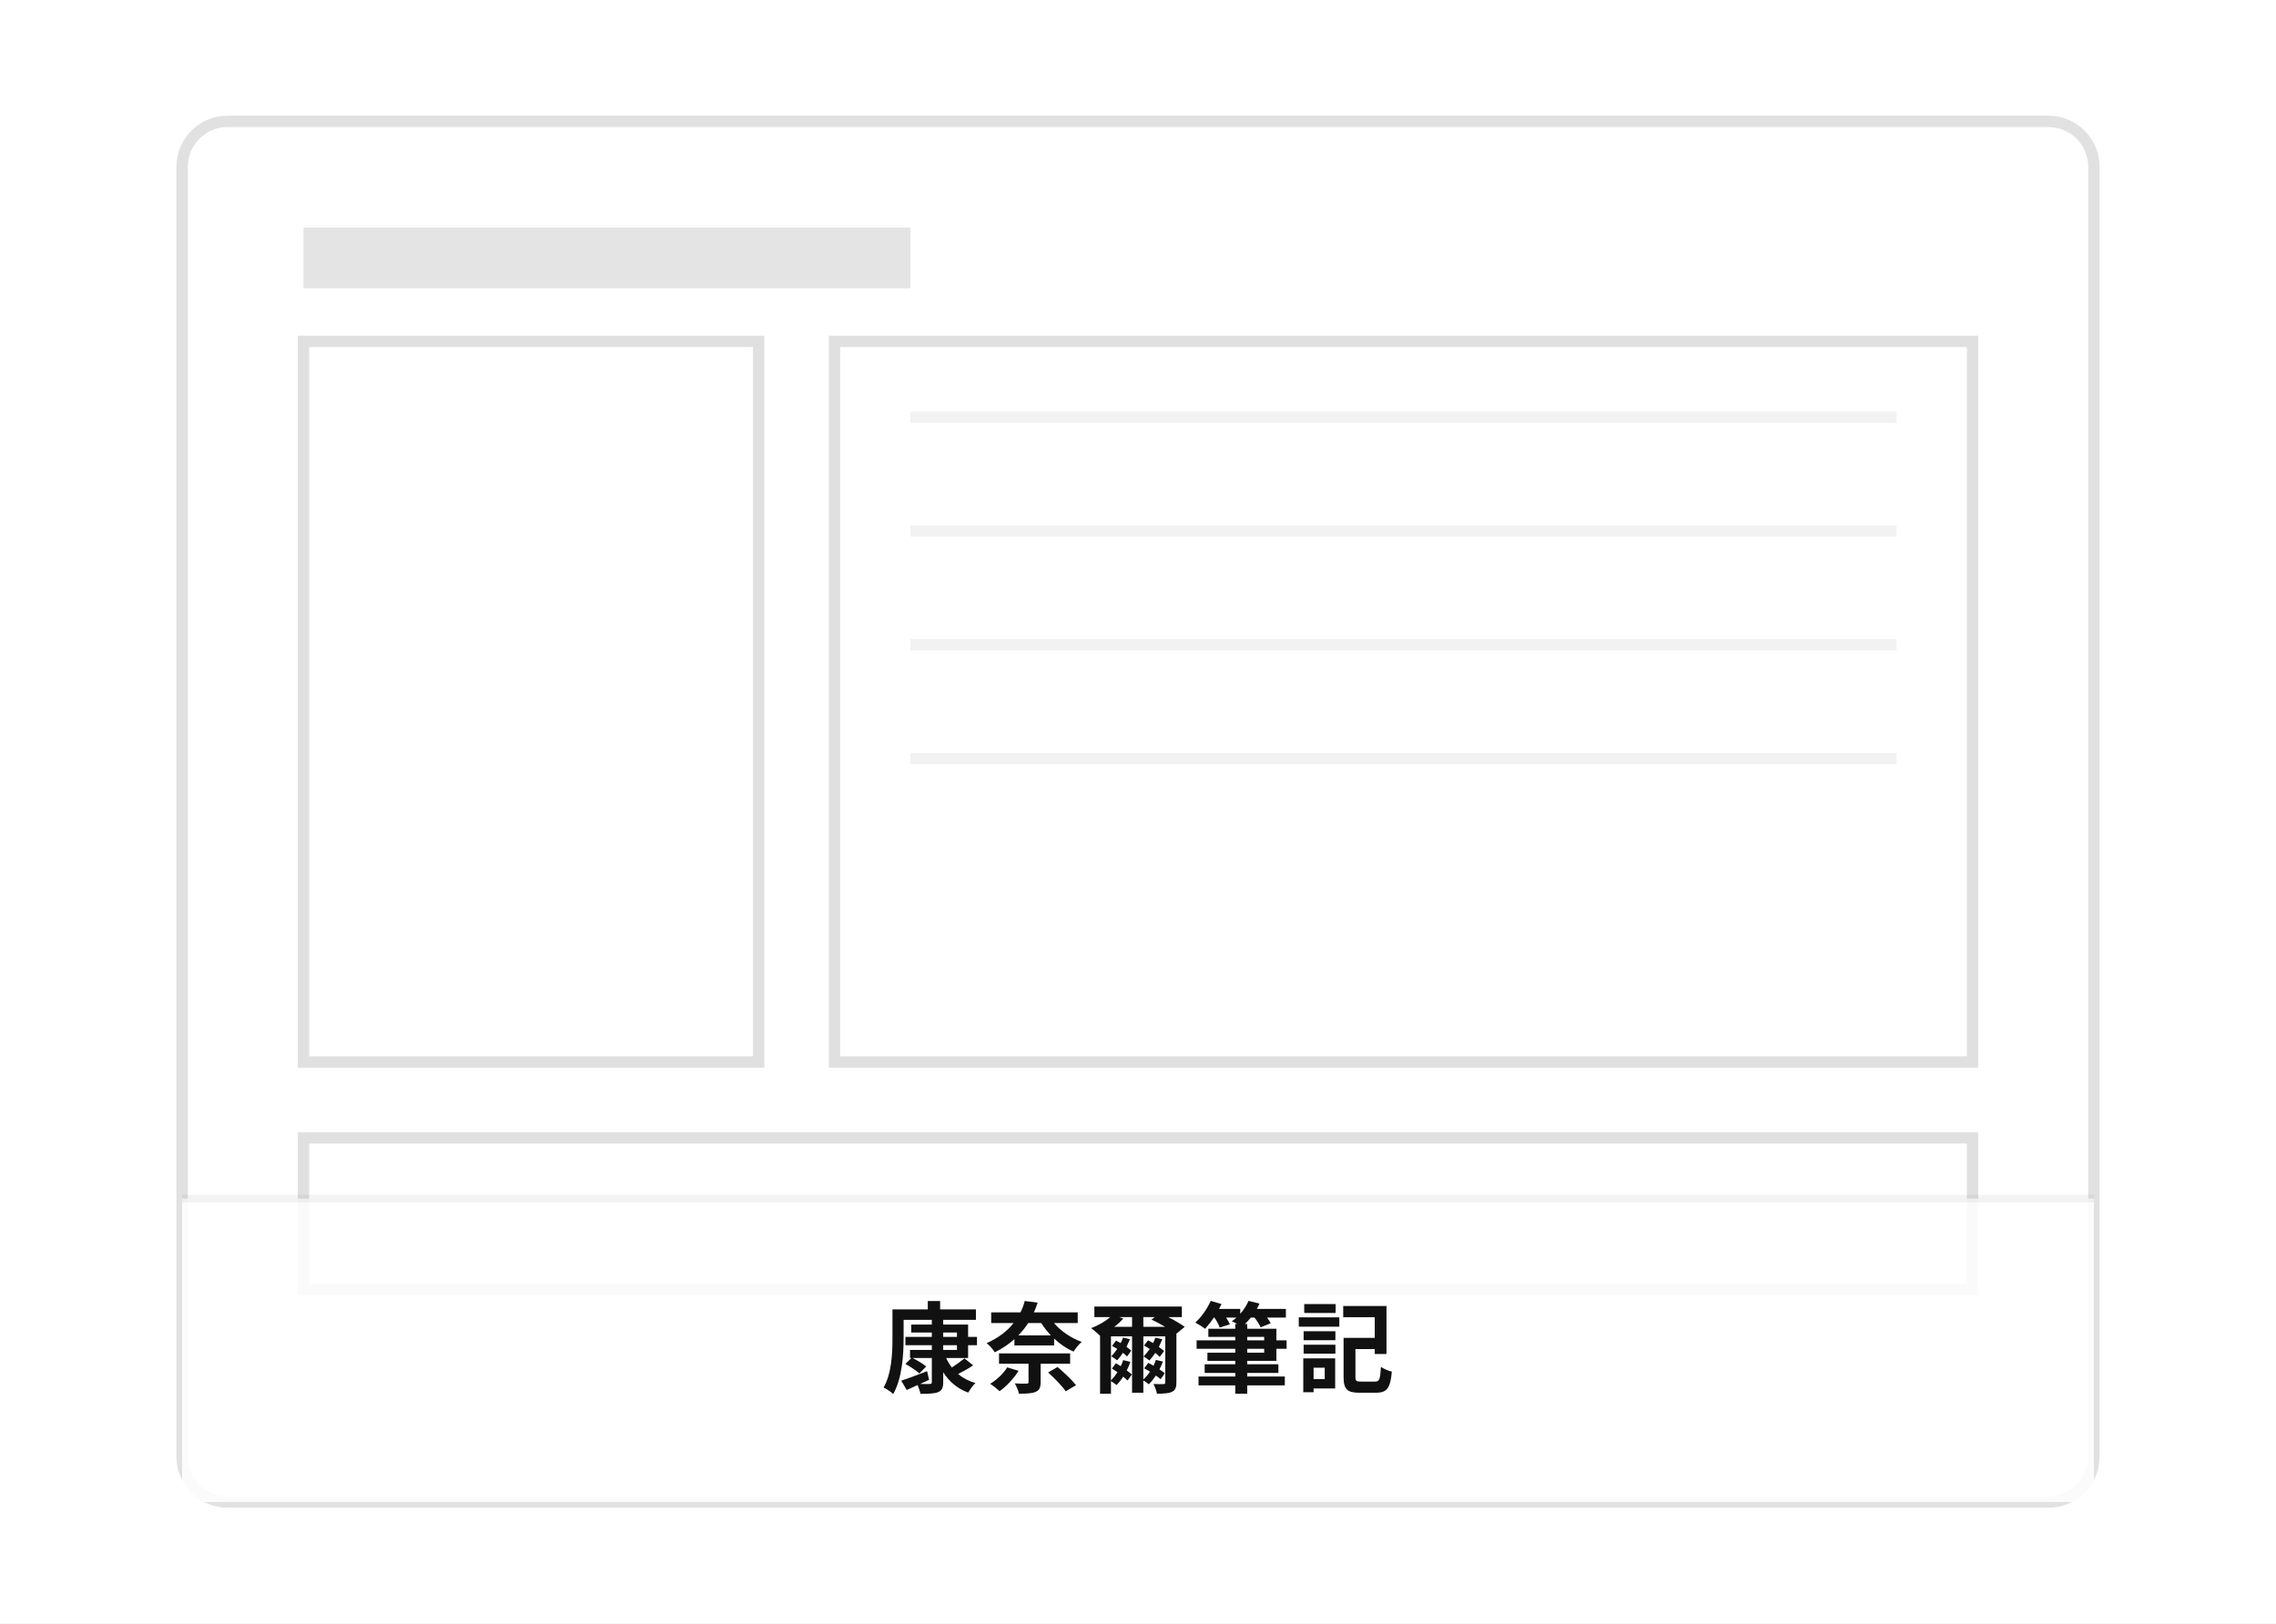
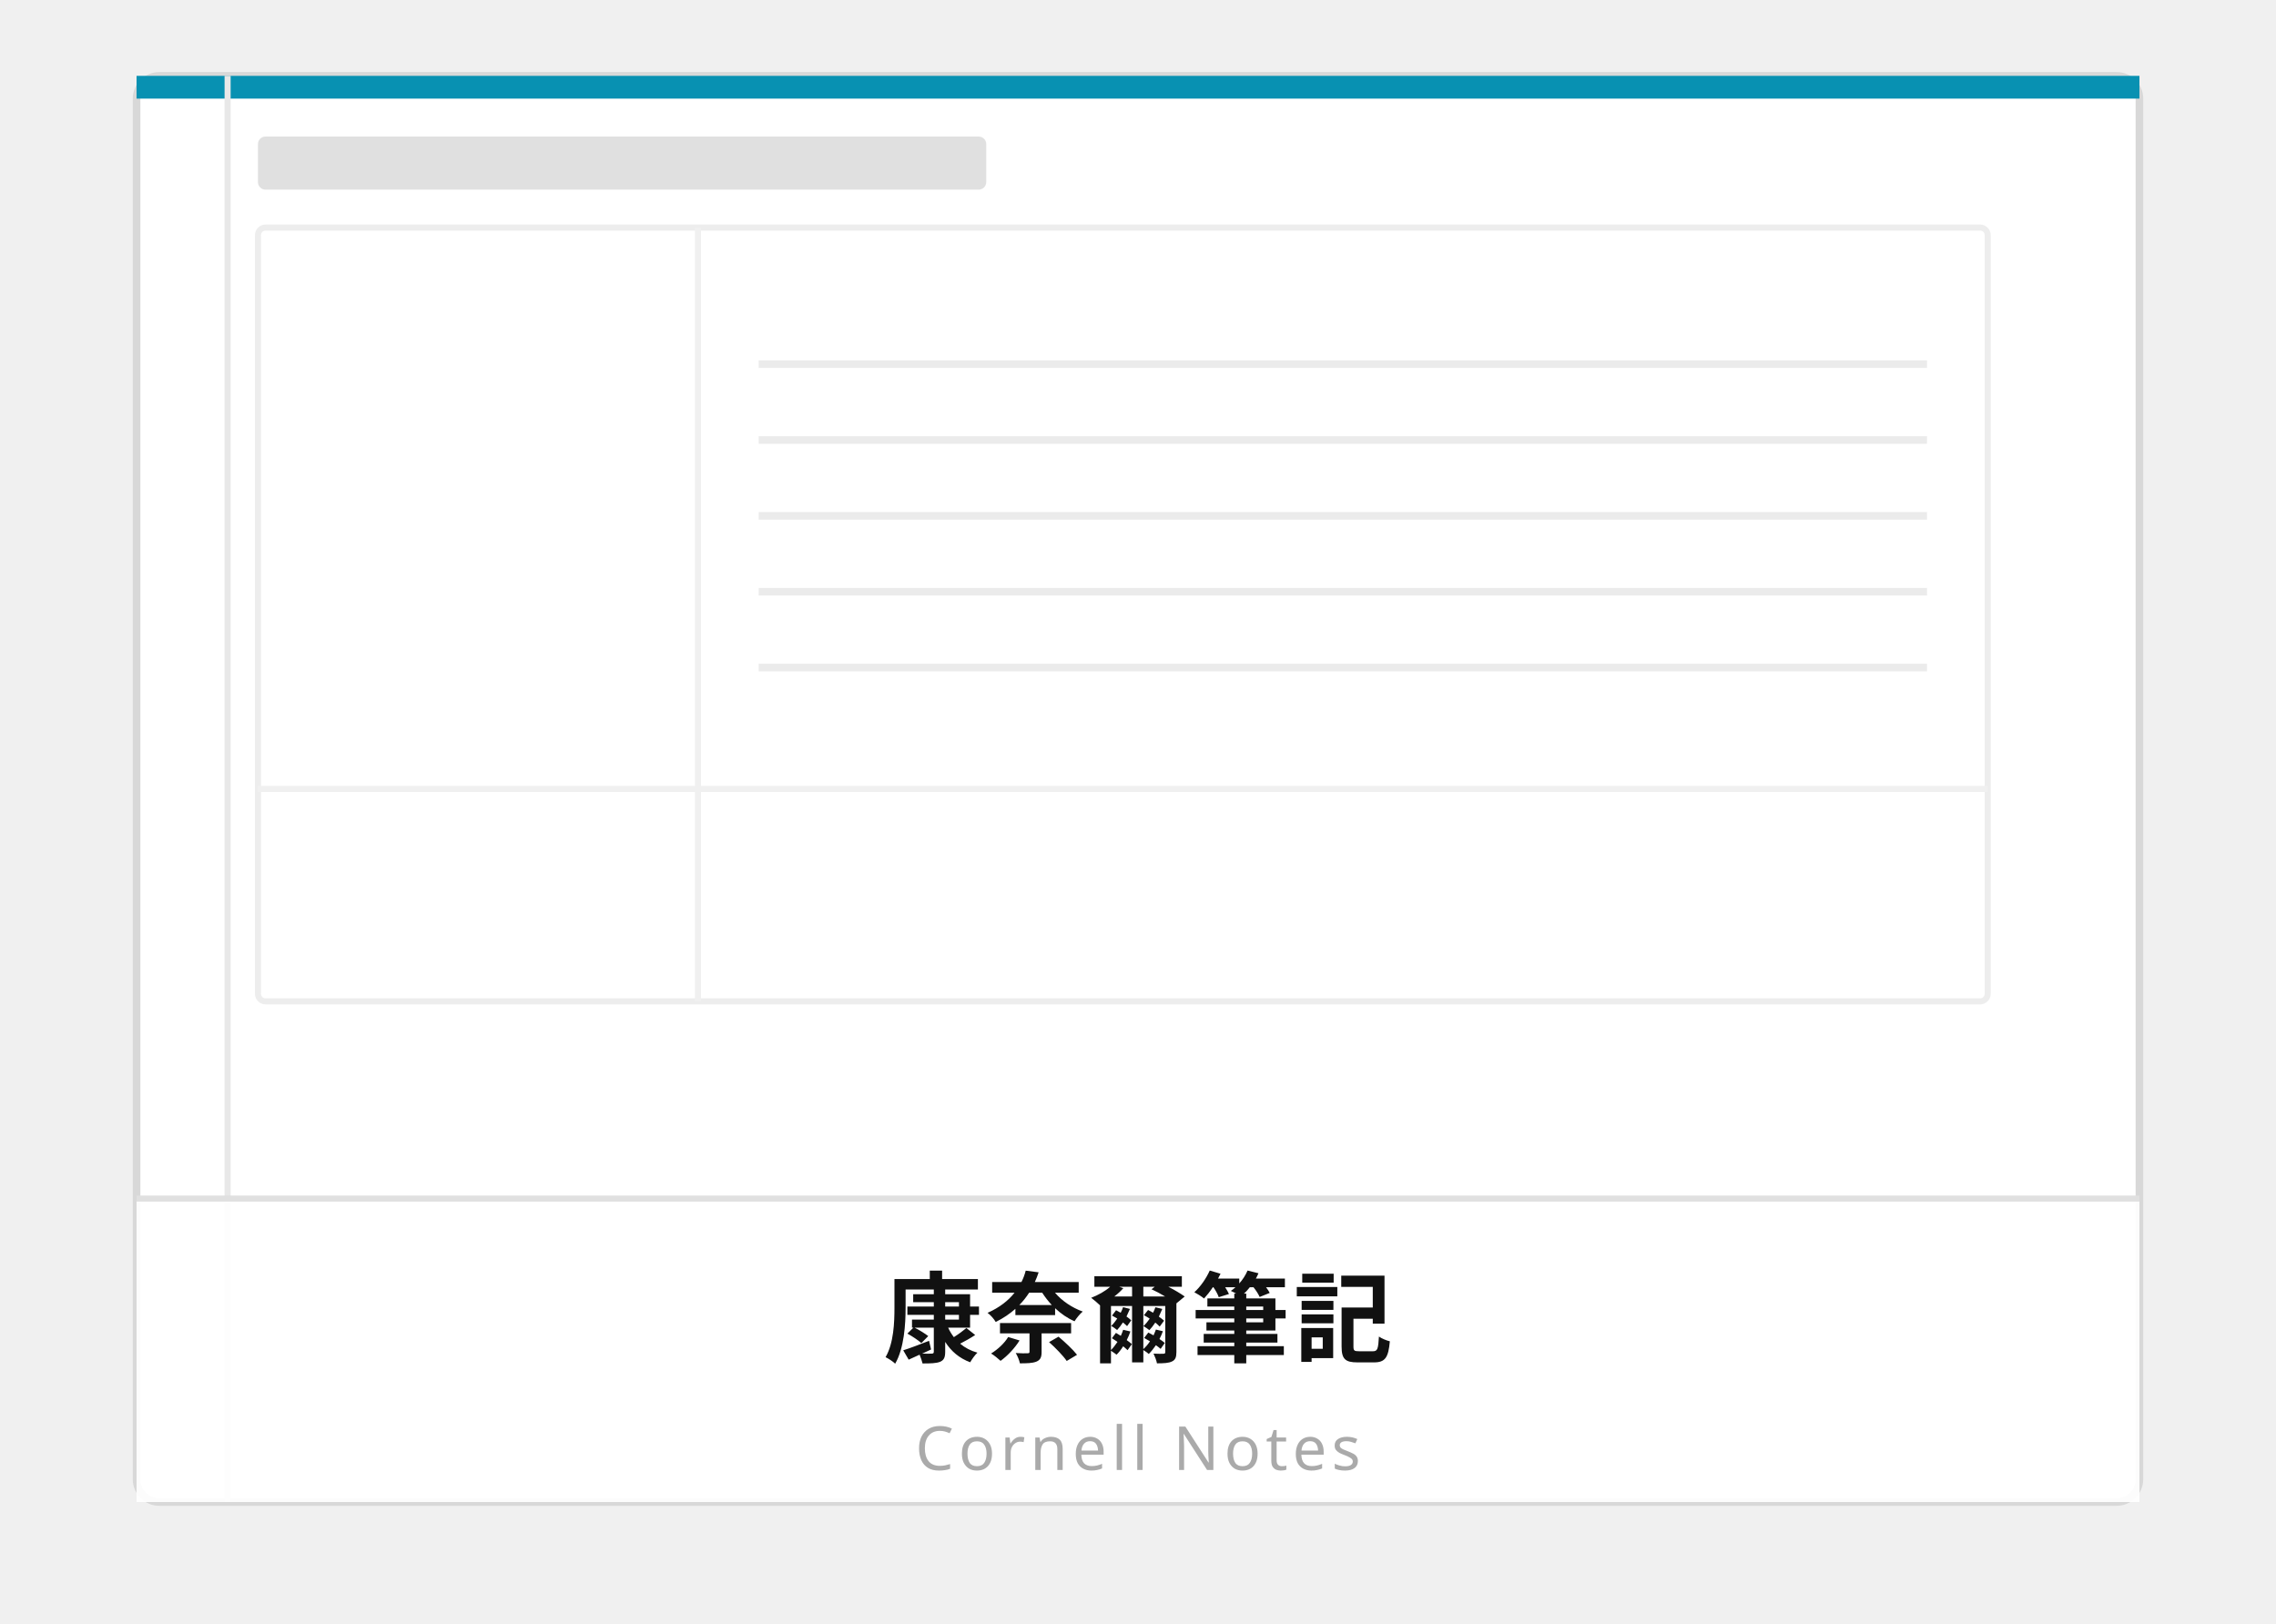
<svg xmlns="http://www.w3.org/2000/svg" viewBox="0 0 300 214">
-   <rect width="100%" height="100%" fill="#ffffff" />
-   <rect x="24" y="16" width="252" height="182" fill="#ffffff" stroke="#e1e1e1" stroke-width="1.5" rx="6" />
-   <g opacity="0.6">
-     <rect x="40" y="30" width="80" height="8" fill="#d2d2d2" stroke="none" stroke-width="1.5" rx="0" />
-     <rect x="40" y="45" width="60" height="95" fill="none" stroke="#ccc" stroke-width="1.5" rx="0" />
-     <rect x="110" y="45" width="150" height="95" fill="none" stroke="#ccc" stroke-width="1.5" rx="0" />
-     <rect x="40" y="150" width="220" height="20" fill="none" stroke="#ccc" stroke-width="1.5" rx="0" />
-     <line x1="120" y1="55" x2="250" y2="55" stroke="#eaeaea" stroke-width="1.5" stroke-dasharray="" />
-     <line x1="120" y1="70" x2="250" y2="70" stroke="#eaeaea" stroke-width="1.5" stroke-dasharray="" />
-     <line x1="120" y1="85" x2="250" y2="85" stroke="#eaeaea" stroke-width="1.5" stroke-dasharray="" />
-     <line x1="120" y1="100" x2="250" y2="100" stroke="#eaeaea" stroke-width="1.5" stroke-dasharray="" />
+   <rect width="300" height="214" fill="#f0f0f0" />
+   <rect x="18" y="10" width="264" height="188" rx="3" fill="#ffffff" stroke="#d8d8d8" stroke-width="1" />
+   <rect x="18" y="10" width="264" height="3" fill="#0891b2" />
+   <line x1="30" y1="10" x2="30" y2="198" stroke="#e8e8e8" stroke-width="0.8" />
+   <g opacity="0.65">
+     <rect x="34" y="18" width="96" height="7" rx="1" fill="#d0d0d0" />
+     <rect x="34" y="30" width="228" height="102" rx="1" fill="none" stroke="#e4e4e4" stroke-width="0.8" />
+     <line x1="92" y1="30" x2="92" y2="132" stroke="#e8e8e8" stroke-width="0.8" />
+     <line x1="34" y1="104" x2="262" y2="104" stroke="#e8e8e8" stroke-width="0.8" />
+     <line x1="100" y1="48" x2="254" y2="48" stroke="#e0e0e0" stroke-width="1" />
+     <line x1="100" y1="58" x2="254" y2="58" stroke="#e0e0e0" stroke-width="1" />
+     <line x1="100" y1="68" x2="254" y2="68" stroke="#e0e0e0" stroke-width="1" />
+     <line x1="100" y1="78" x2="254" y2="78" stroke="#e0e0e0" stroke-width="1" />
+     <line x1="100" y1="88" x2="254" y2="88" stroke="#e0e0e0" stroke-width="1" />
  </g>
-   <rect x="24" y="158" width="252" height="40" fill="rgba(255,255,255,0.85)" />
-   <path d="M 24 158 L 276 158" stroke="rgba(0,0,0,0.05)" stroke-width="1" />
-   <text x="150" y="178" dominant-baseline="middle" text-anchor="middle" font-size="13" fill="#111" font-family="'PingFang TC', sans-serif" font-weight="600" letter-spacing="0.05em">康奈爾筆記</text>
+   <rect x="18" y="158" width="264" height="40" fill="rgba(255,255,255,0.92)" />
+   <line x1="18" y1="158" x2="282" y2="158" stroke="#e0e0e0" stroke-width="0.8" />
+   <text x="150" y="174" dominant-baseline="middle" text-anchor="middle" font-size="13" fill="#111111" font-family="'PingFang TC','Microsoft JhengHei',sans-serif" font-weight="600" letter-spacing="0.04em">康奈爾筆記</text>
+   <text x="150" y="191" dominant-baseline="middle" text-anchor="middle" font-size="8" fill="#aaaaaa" font-family="'PingFang TC','Microsoft JhengHei',sans-serif" letter-spacing="0.08em">Cornell Notes</text>
</svg>
